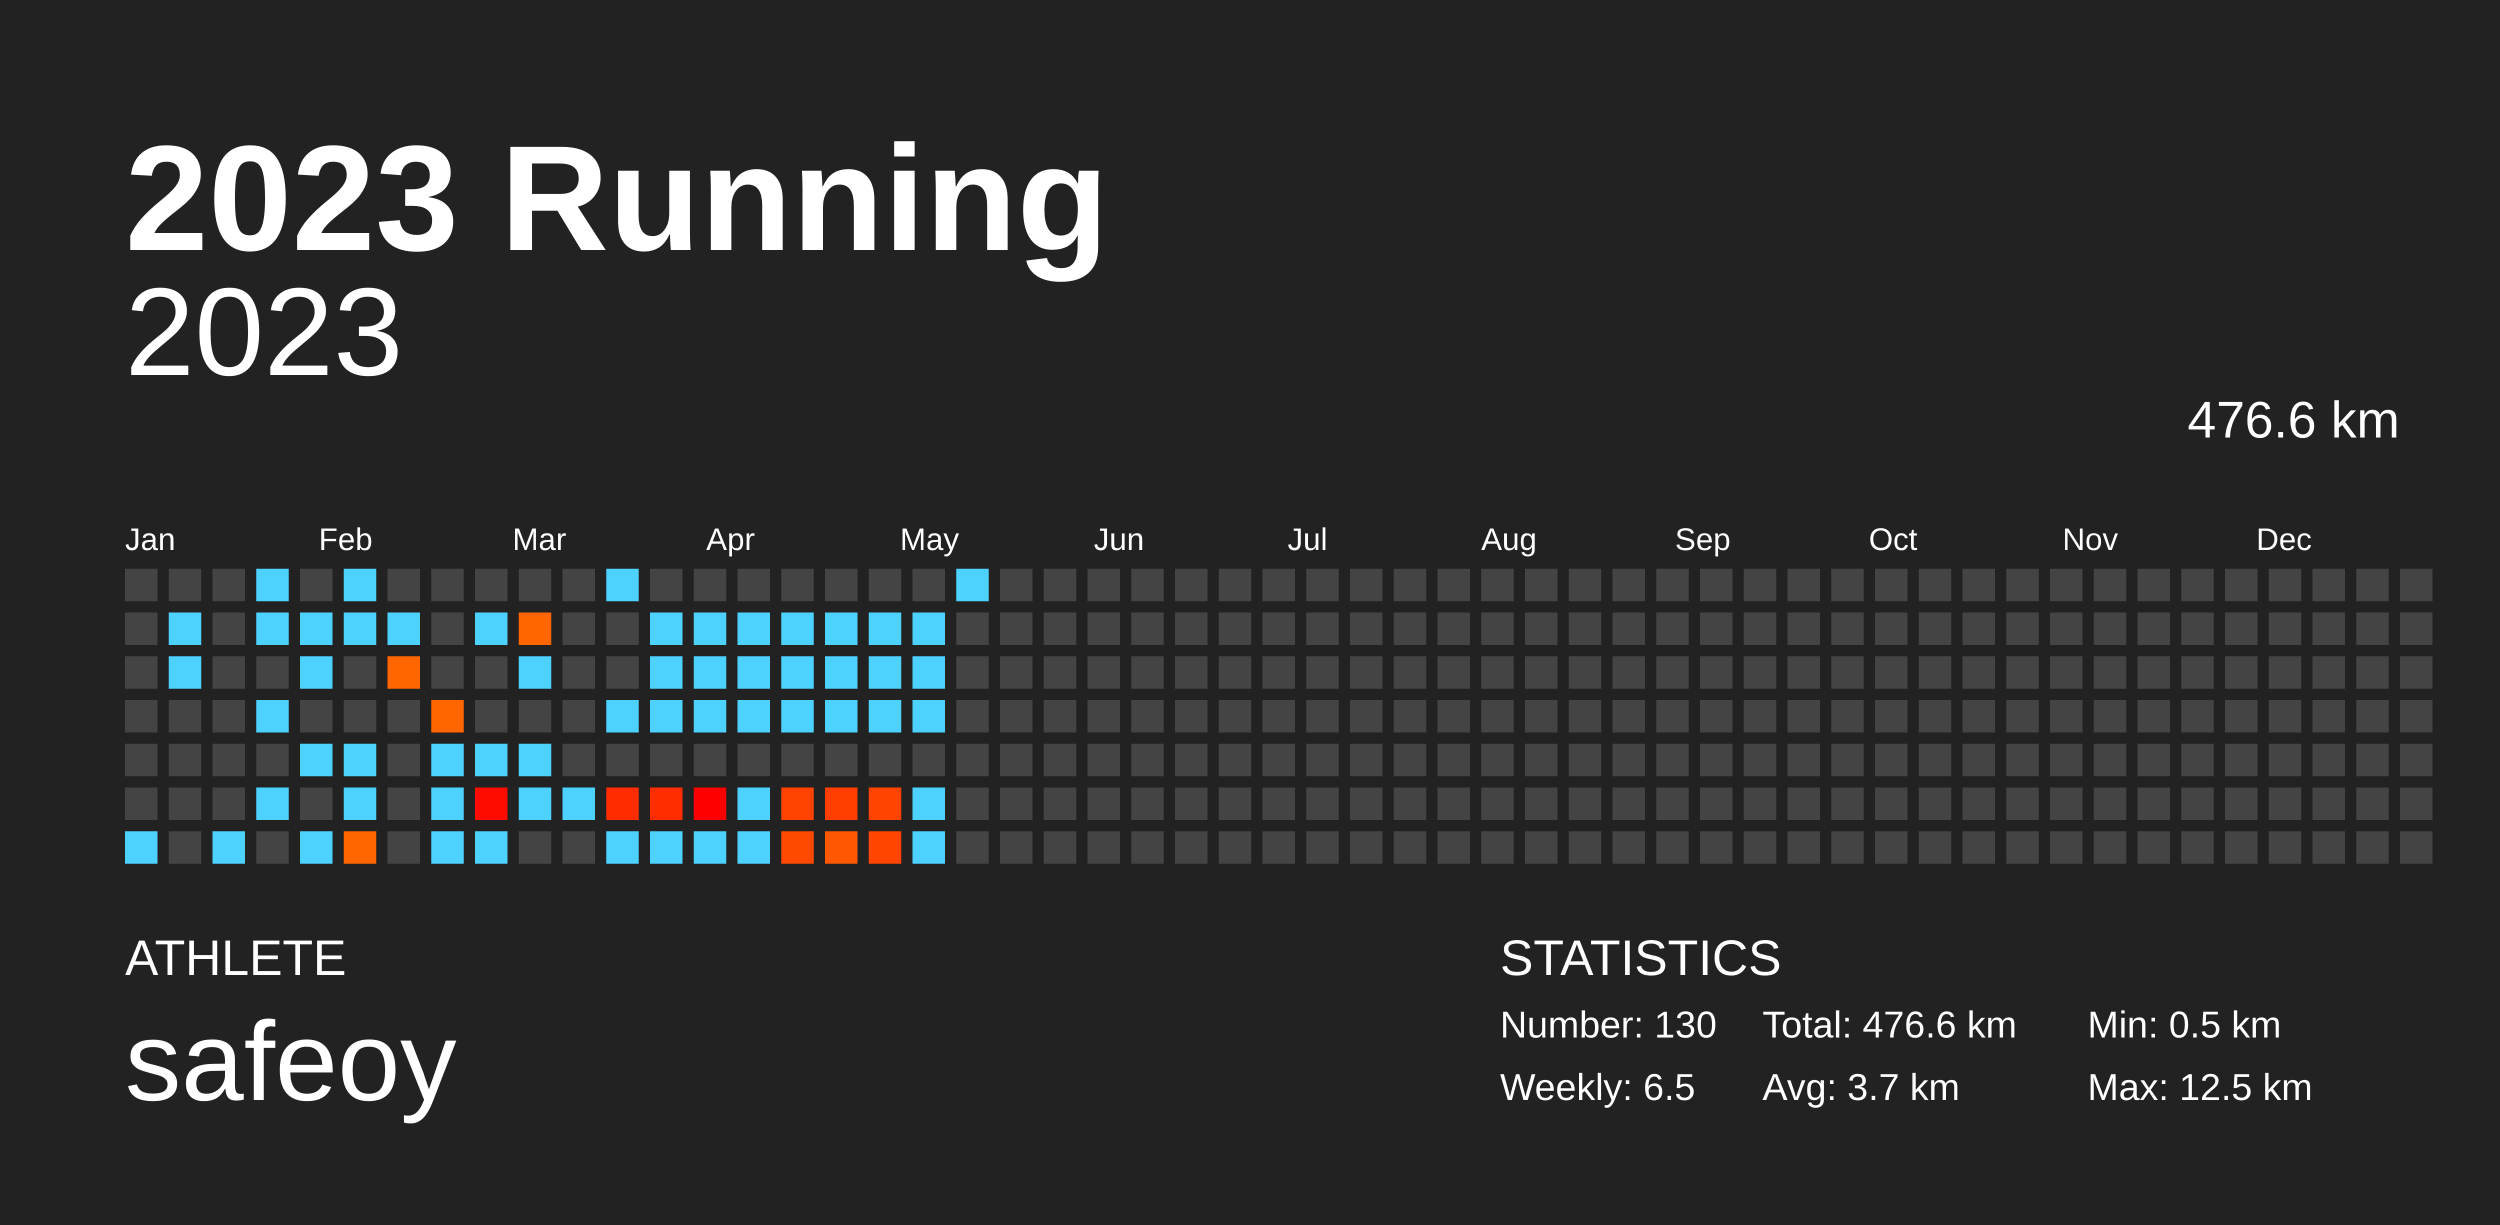
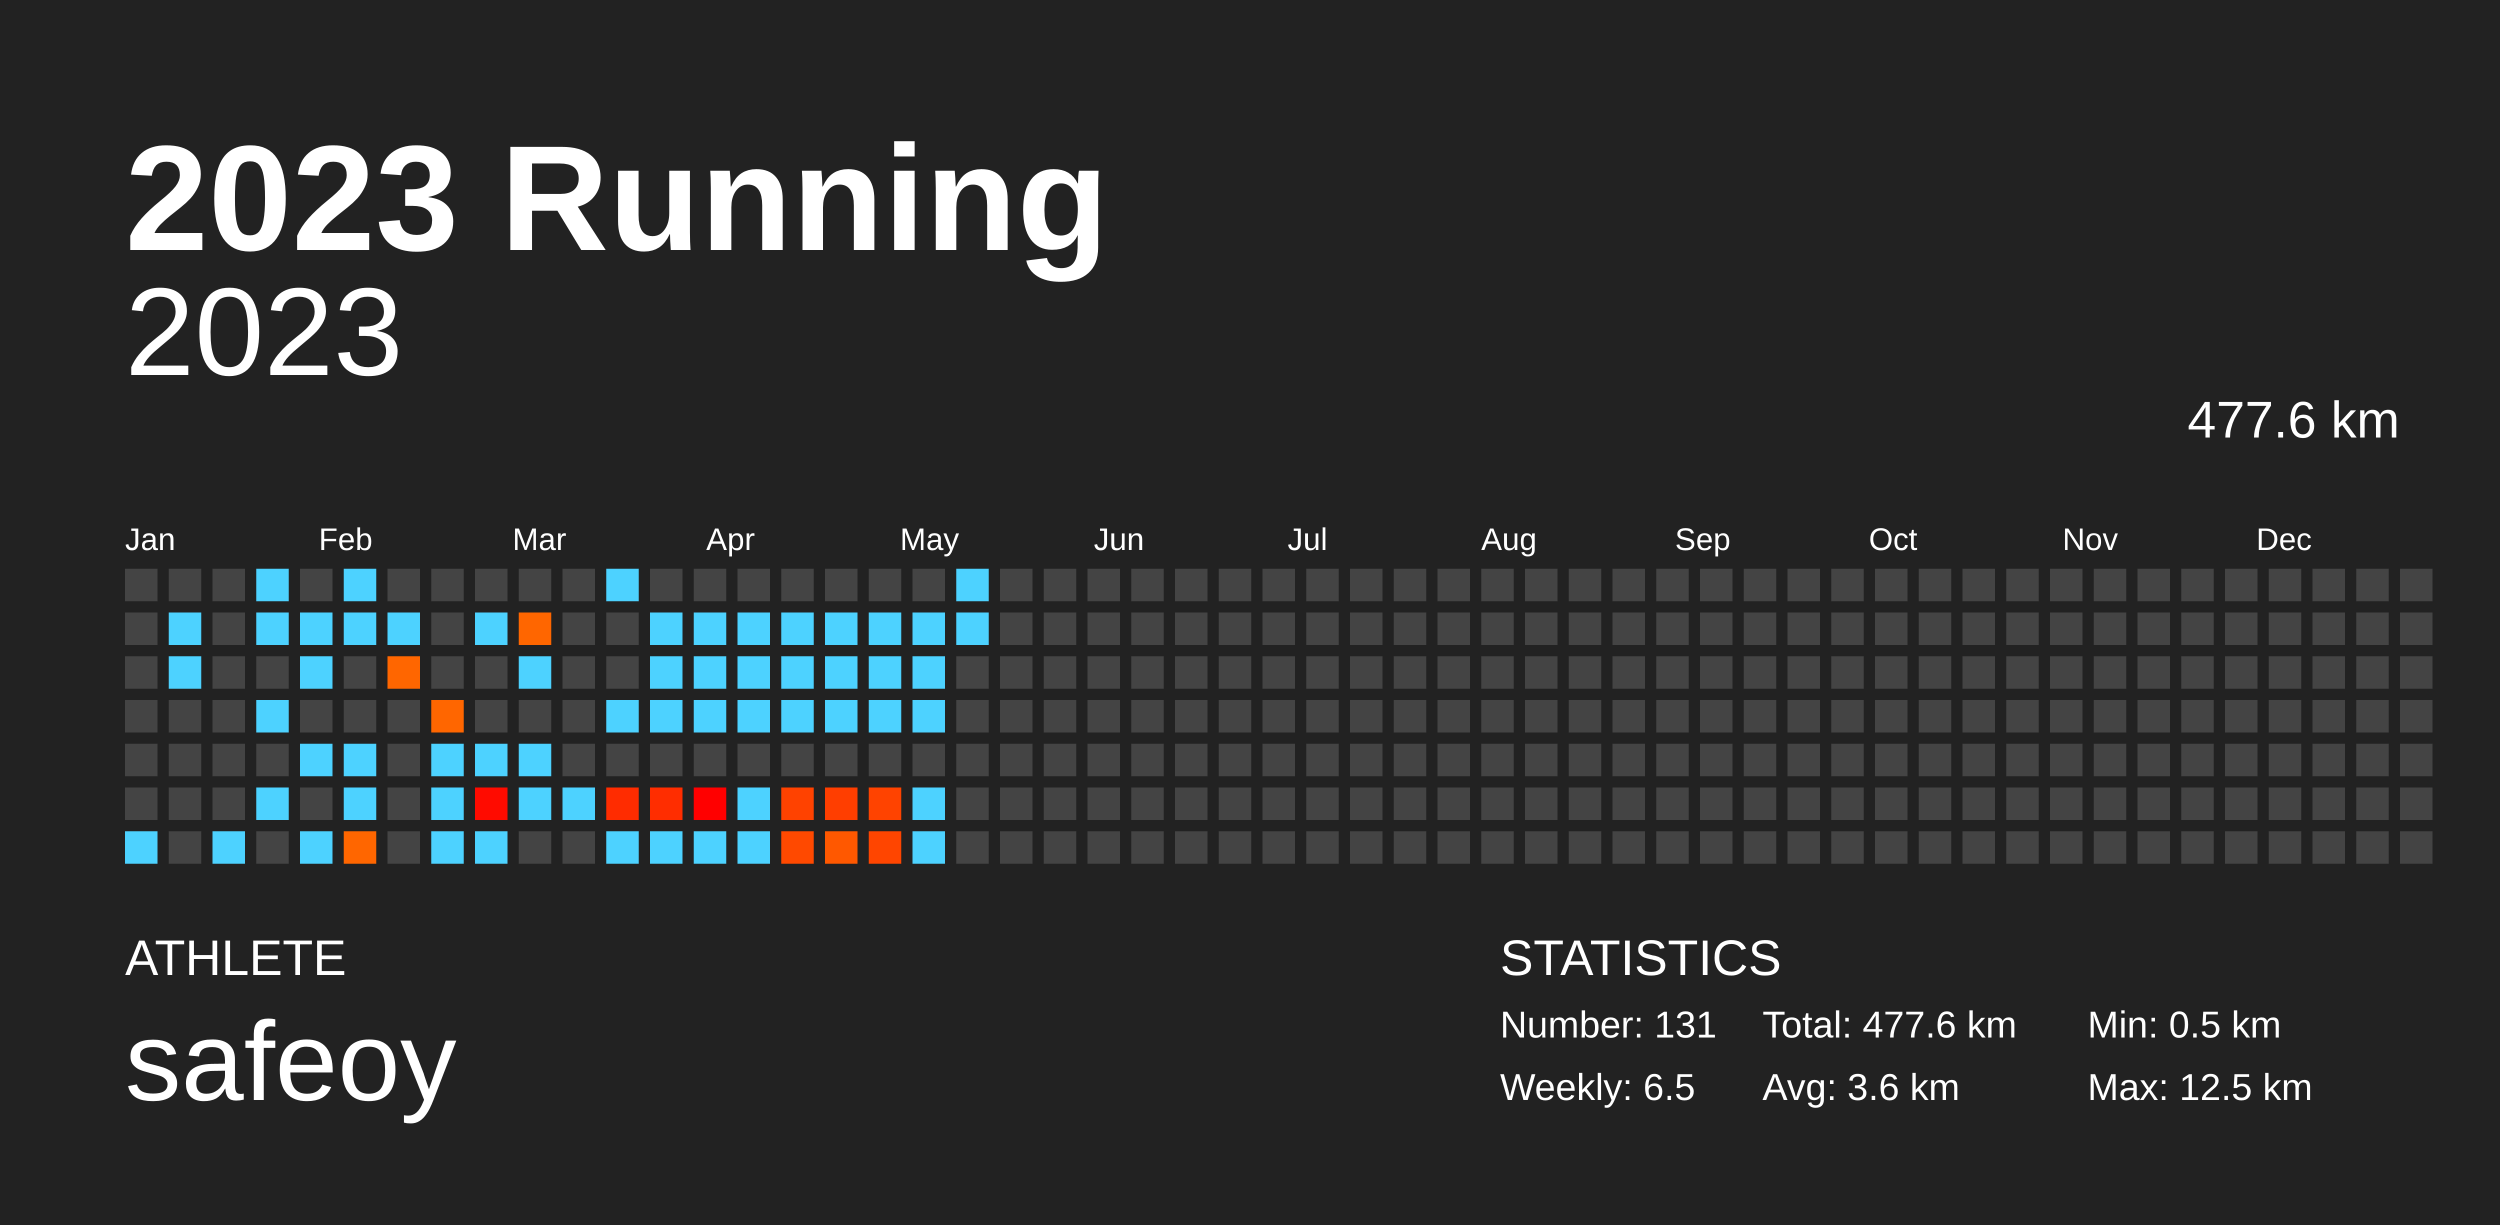
<svg xmlns="http://www.w3.org/2000/svg" baseProfile="full" height="98mm" version="1.1" viewBox="0,0,200,98" width="200mm">
  <defs />
  <rect fill="#222222" height="98" width="200" x="0" y="0" />
  <text fill="#FFFFFF" style="font-size:12px; font-family:Arial; font-weight:bold;" x="10" y="20">2023 Running</text>
  <text fill="#FFFFFF" style="font-size:4px; font-family:Arial" x="10" y="78">ATHLETE</text>
  <text fill="#FFFFFF" style="font-size:9px; font-family:Arial" x="10" y="88">safeoy</text>
  <text fill="#FFFFFF" style="font-size:4px; font-family:Arial" x="120" y="78">STATISTICS</text>
-   <text fill="#FFFFFF" style="font-size:3px; font-family:Arial" x="120" y="83">Number: 130</text>
+   <text fill="#FFFFFF" style="font-size:3px; font-family:Arial" x="120" y="83">Number: 131</text>
  <text fill="#FFFFFF" style="font-size:3px; font-family:Arial" x="120" y="88">Weekly: 6.5</text>
-   <text fill="#FFFFFF" style="font-size:3px; font-family:Arial" x="141" y="83">Total: 476.6 km</text>
-   <text fill="#FFFFFF" style="font-size:3px; font-family:Arial" x="141" y="88">Avg: 3.7 km</text>
+   <text fill="#FFFFFF" style="font-size:3px; font-family:Arial" x="141" y="83">Total: 477.6 km</text>
+   <text fill="#FFFFFF" style="font-size:3px; font-family:Arial" x="141" y="88">Avg: 3.6 km</text>
  <text fill="#FFFFFF" style="font-size:3px; font-family:Arial" x="167" y="83">Min: 0.5 km</text>
  <text fill="#FFFFFF" style="font-size:3px; font-family:Arial" x="167" y="88">Max: 12.5 km</text>
  <text alignment-baseline="hanging" fill="#FFFFFF" style="font-size:10.0px; font-family:Arial;" x="10" y="30">2023</text>
-   <text alignment-baseline="hanging" fill="#FFFFFF" style="font-size:4.125px; font-family:Arial;" x="175" y="35">476.6 km</text>
+   <text alignment-baseline="hanging" fill="#FFFFFF" style="font-size:4.125px; font-family:Arial;" x="175" y="35">477.6 km</text>
  <text fill="#FFFFFF" style="font-size:2.5px; font-family:Arial" x="10.0" y="44">Jan</text>
  <text fill="#FFFFFF" style="font-size:2.5px; font-family:Arial" x="25.5" y="44">Feb</text>
  <text fill="#FFFFFF" style="font-size:2.5px; font-family:Arial" x="41.0" y="44">Mar</text>
  <text fill="#FFFFFF" style="font-size:2.5px; font-family:Arial" x="56.5" y="44">Apr</text>
  <text fill="#FFFFFF" style="font-size:2.5px; font-family:Arial" x="72.0" y="44">May</text>
  <text fill="#FFFFFF" style="font-size:2.5px; font-family:Arial" x="87.5" y="44">Jun</text>
  <text fill="#FFFFFF" style="font-size:2.5px; font-family:Arial" x="103.0" y="44">Jul</text>
  <text fill="#FFFFFF" style="font-size:2.5px; font-family:Arial" x="118.5" y="44">Aug</text>
  <text fill="#FFFFFF" style="font-size:2.5px; font-family:Arial" x="134.0" y="44">Sep</text>
  <text fill="#FFFFFF" style="font-size:2.5px; font-family:Arial" x="149.5" y="44">Oct</text>
  <text fill="#FFFFFF" style="font-size:2.5px; font-family:Arial" x="165.0" y="44">Nov</text>
  <text fill="#FFFFFF" style="font-size:2.5px; font-family:Arial" x="180.5" y="44">Dec</text>
  <rect fill="#444444" height="2.6" width="2.6" x="10.0" y="45.5" />
  <rect fill="#444444" height="2.6" width="2.6" x="10.0" y="49.0" />
  <rect fill="#444444" height="2.6" width="2.6" x="10.0" y="52.5" />
  <rect fill="#444444" height="2.6" width="2.6" x="10.0" y="56.0" />
  <rect fill="#444444" height="2.6" width="2.6" x="10.0" y="59.5" />
  <rect fill="#444444" height="2.6" width="2.6" x="10.0" y="63.0" />
  <rect fill="#4dd2ff" height="2.6" width="2.6" x="10.0" y="66.5" />
  <rect fill="#444444" height="2.6" width="2.6" x="13.5" y="45.5" />
  <rect fill="#4dd2ff" height="2.6" width="2.6" x="13.5" y="49.0" />
  <rect fill="#4dd2ff" height="2.6" width="2.6" x="13.5" y="52.5" />
  <rect fill="#444444" height="2.6" width="2.6" x="13.5" y="56.0" />
  <rect fill="#444444" height="2.6" width="2.6" x="13.5" y="59.5" />
  <rect fill="#444444" height="2.6" width="2.6" x="13.5" y="63.0" />
  <rect fill="#444444" height="2.6" width="2.6" x="13.5" y="66.5" />
  <rect fill="#444444" height="2.6" width="2.6" x="17.0" y="45.5" />
  <rect fill="#444444" height="2.6" width="2.6" x="17.0" y="49.0" />
  <rect fill="#444444" height="2.6" width="2.6" x="17.0" y="52.5" />
  <rect fill="#444444" height="2.6" width="2.6" x="17.0" y="56.0" />
  <rect fill="#444444" height="2.6" width="2.6" x="17.0" y="59.5" />
  <rect fill="#444444" height="2.6" width="2.6" x="17.0" y="63.0" />
  <rect fill="#4dd2ff" height="2.6" width="2.6" x="17.0" y="66.5" />
  <rect fill="#4dd2ff" height="2.6" width="2.6" x="20.5" y="45.5" />
  <rect fill="#4dd2ff" height="2.6" width="2.6" x="20.5" y="49.0" />
  <rect fill="#444444" height="2.6" width="2.6" x="20.5" y="52.5" />
  <rect fill="#4dd2ff" height="2.6" width="2.6" x="20.5" y="56.0" />
  <rect fill="#444444" height="2.6" width="2.6" x="20.5" y="59.5" />
  <rect fill="#4dd2ff" height="2.6" width="2.6" x="20.5" y="63.0" />
  <rect fill="#444444" height="2.6" width="2.6" x="20.5" y="66.5" />
  <rect fill="#444444" height="2.6" width="2.6" x="24.0" y="45.5" />
  <rect fill="#4dd2ff" height="2.6" width="2.6" x="24.0" y="49.0" />
  <rect fill="#4dd2ff" height="2.6" width="2.6" x="24.0" y="52.5" />
  <rect fill="#444444" height="2.6" width="2.6" x="24.0" y="56.0" />
  <rect fill="#4dd2ff" height="2.6" width="2.6" x="24.0" y="59.5" />
  <rect fill="#444444" height="2.6" width="2.6" x="24.0" y="63.0" />
  <rect fill="#4dd2ff" height="2.6" width="2.6" x="24.0" y="66.5" />
  <rect fill="#4dd2ff" height="2.6" width="2.6" x="27.5" y="45.5" />
  <rect fill="#4dd2ff" height="2.6" width="2.6" x="27.5" y="49.0" />
  <rect fill="#444444" height="2.6" width="2.6" x="27.5" y="52.5" />
  <rect fill="#444444" height="2.6" width="2.6" x="27.5" y="56.0" />
  <rect fill="#4dd2ff" height="2.6" width="2.6" x="27.5" y="59.5" />
  <rect fill="#4dd2ff" height="2.6" width="2.6" x="27.5" y="63.0" />
  <rect fill="#ff6600" height="2.6" width="2.6" x="27.5" y="66.5" />
  <rect fill="#444444" height="2.6" width="2.6" x="31.0" y="45.5" />
  <rect fill="#4dd2ff" height="2.6" width="2.6" x="31.0" y="49.0" />
  <rect fill="#ff6600" height="2.6" width="2.6" x="31.0" y="52.5" />
  <rect fill="#444444" height="2.6" width="2.6" x="31.0" y="56.0" />
  <rect fill="#444444" height="2.6" width="2.6" x="31.0" y="59.5" />
  <rect fill="#444444" height="2.6" width="2.6" x="31.0" y="63.0" />
  <rect fill="#444444" height="2.6" width="2.6" x="31.0" y="66.5" />
  <rect fill="#444444" height="2.6" width="2.6" x="34.5" y="45.5" />
  <rect fill="#444444" height="2.6" width="2.6" x="34.5" y="49.0" />
  <rect fill="#444444" height="2.6" width="2.6" x="34.5" y="52.5" />
  <rect fill="#ff6600" height="2.6" width="2.6" x="34.5" y="56.0" />
  <rect fill="#4dd2ff" height="2.6" width="2.6" x="34.5" y="59.5" />
  <rect fill="#4dd2ff" height="2.6" width="2.6" x="34.5" y="63.0" />
  <rect fill="#4dd2ff" height="2.6" width="2.6" x="34.5" y="66.5" />
  <rect fill="#444444" height="2.6" width="2.6" x="38.0" y="45.5" />
  <rect fill="#4dd2ff" height="2.6" width="2.6" x="38.0" y="49.0" />
  <rect fill="#444444" height="2.6" width="2.6" x="38.0" y="52.5" />
  <rect fill="#444444" height="2.6" width="2.6" x="38.0" y="56.0" />
  <rect fill="#4dd2ff" height="2.6" width="2.6" x="38.0" y="59.5" />
  <rect fill="#ff0b00" height="2.6" width="2.6" x="38.0" y="63.0" />
  <rect fill="#4dd2ff" height="2.6" width="2.6" x="38.0" y="66.5" />
  <rect fill="#444444" height="2.6" width="2.6" x="41.5" y="45.5" />
  <rect fill="#ff6600" height="2.6" width="2.6" x="41.5" y="49.0" />
  <rect fill="#4dd2ff" height="2.6" width="2.6" x="41.5" y="52.5" />
  <rect fill="#444444" height="2.6" width="2.6" x="41.5" y="56.0" />
  <rect fill="#4dd2ff" height="2.6" width="2.6" x="41.5" y="59.5" />
  <rect fill="#4dd2ff" height="2.6" width="2.6" x="41.5" y="63.0" />
  <rect fill="#444444" height="2.6" width="2.6" x="41.5" y="66.5" />
  <rect fill="#444444" height="2.6" width="2.6" x="45.0" y="45.5" />
  <rect fill="#444444" height="2.6" width="2.6" x="45.0" y="49.0" />
  <rect fill="#444444" height="2.6" width="2.6" x="45.0" y="52.5" />
  <rect fill="#444444" height="2.6" width="2.6" x="45.0" y="56.0" />
  <rect fill="#444444" height="2.6" width="2.6" x="45.0" y="59.5" />
  <rect fill="#4dd2ff" height="2.6" width="2.6" x="45.0" y="63.0" />
  <rect fill="#444444" height="2.6" width="2.6" x="45.0" y="66.5" />
  <rect fill="#4dd2ff" height="2.6" width="2.6" x="48.5" y="45.5" />
  <rect fill="#444444" height="2.6" width="2.6" x="48.5" y="49.0" />
  <rect fill="#444444" height="2.6" width="2.6" x="48.5" y="52.5" />
  <rect fill="#4dd2ff" height="2.6" width="2.6" x="48.5" y="56.0" />
  <rect fill="#444444" height="2.6" width="2.6" x="48.5" y="59.5" />
  <rect fill="#ff2c00" height="2.6" width="2.6" x="48.5" y="63.0" />
  <rect fill="#4dd2ff" height="2.6" width="2.6" x="48.5" y="66.5" />
  <rect fill="#444444" height="2.6" width="2.6" x="52.0" y="45.5" />
  <rect fill="#4dd2ff" height="2.6" width="2.6" x="52.0" y="49.0" />
  <rect fill="#4dd2ff" height="2.6" width="2.6" x="52.0" y="52.5" />
  <rect fill="#4dd2ff" height="2.6" width="2.6" x="52.0" y="56.0" />
  <rect fill="#444444" height="2.6" width="2.6" x="52.0" y="59.5" />
  <rect fill="#ff2d00" height="2.6" width="2.6" x="52.0" y="63.0" />
  <rect fill="#4dd2ff" height="2.6" width="2.6" x="52.0" y="66.5" />
  <rect fill="#444444" height="2.6" width="2.6" x="55.5" y="45.5" />
  <rect fill="#4dd2ff" height="2.6" width="2.6" x="55.5" y="49.0" />
  <rect fill="#4dd2ff" height="2.6" width="2.6" x="55.5" y="52.5" />
  <rect fill="#4dd2ff" height="2.6" width="2.6" x="55.5" y="56.0" />
  <rect fill="#444444" height="2.6" width="2.6" x="55.5" y="59.5" />
  <rect fill="#ff0000" height="2.6" width="2.6" x="55.5" y="63.0" />
  <rect fill="#4dd2ff" height="2.6" width="2.6" x="55.5" y="66.5" />
  <rect fill="#444444" height="2.6" width="2.6" x="59.0" y="45.5" />
  <rect fill="#4dd2ff" height="2.6" width="2.6" x="59.0" y="49.0" />
  <rect fill="#4dd2ff" height="2.6" width="2.6" x="59.0" y="52.5" />
  <rect fill="#4dd2ff" height="2.6" width="2.6" x="59.0" y="56.0" />
  <rect fill="#444444" height="2.6" width="2.6" x="59.0" y="59.5" />
  <rect fill="#4dd2ff" height="2.6" width="2.6" x="59.0" y="63.0" />
  <rect fill="#4dd2ff" height="2.6" width="2.6" x="59.0" y="66.5" />
  <rect fill="#444444" height="2.6" width="2.6" x="62.5" y="45.5" />
  <rect fill="#4dd2ff" height="2.6" width="2.6" x="62.5" y="49.0" />
  <rect fill="#4dd2ff" height="2.6" width="2.6" x="62.5" y="52.5" />
  <rect fill="#4dd2ff" height="2.6" width="2.6" x="62.5" y="56.0" />
  <rect fill="#444444" height="2.6" width="2.6" x="62.5" y="59.5" />
  <rect fill="#ff4200" height="2.6" width="2.6" x="62.5" y="63.0" />
  <rect fill="#ff4900" height="2.6" width="2.6" x="62.5" y="66.5" />
  <rect fill="#444444" height="2.6" width="2.6" x="66.0" y="45.5" />
  <rect fill="#4dd2ff" height="2.6" width="2.6" x="66.0" y="49.0" />
  <rect fill="#4dd2ff" height="2.6" width="2.6" x="66.0" y="52.5" />
  <rect fill="#4dd2ff" height="2.6" width="2.6" x="66.0" y="56.0" />
  <rect fill="#444444" height="2.6" width="2.6" x="66.0" y="59.5" />
  <rect fill="#ff3e00" height="2.6" width="2.6" x="66.0" y="63.0" />
  <rect fill="#ff5800" height="2.6" width="2.6" x="66.0" y="66.5" />
  <rect fill="#444444" height="2.6" width="2.6" x="69.5" y="45.5" />
  <rect fill="#4dd2ff" height="2.6" width="2.6" x="69.5" y="49.0" />
  <rect fill="#4dd2ff" height="2.6" width="2.6" x="69.5" y="52.5" />
  <rect fill="#4dd2ff" height="2.6" width="2.6" x="69.5" y="56.0" />
  <rect fill="#444444" height="2.6" width="2.6" x="69.5" y="59.5" />
  <rect fill="#ff4300" height="2.6" width="2.6" x="69.5" y="63.0" />
  <rect fill="#ff4500" height="2.6" width="2.6" x="69.5" y="66.5" />
  <rect fill="#444444" height="2.6" width="2.6" x="73.0" y="45.5" />
  <rect fill="#4dd2ff" height="2.6" width="2.6" x="73.0" y="49.0" />
  <rect fill="#4dd2ff" height="2.6" width="2.6" x="73.0" y="52.5" />
  <rect fill="#4dd2ff" height="2.6" width="2.6" x="73.0" y="56.0" />
  <rect fill="#444444" height="2.6" width="2.6" x="73.0" y="59.5" />
  <rect fill="#4dd2ff" height="2.6" width="2.6" x="73.0" y="63.0" />
  <rect fill="#4dd2ff" height="2.6" width="2.6" x="73.0" y="66.5" />
  <rect fill="#4dd2ff" height="2.6" width="2.6" x="76.5" y="45.5" />
-   <rect fill="#444444" height="2.6" width="2.6" x="76.5" y="49.0" />
+   <rect fill="#4dd2ff" height="2.6" width="2.6" x="76.5" y="49.0" />
  <rect fill="#444444" height="2.6" width="2.6" x="76.5" y="52.5" />
  <rect fill="#444444" height="2.6" width="2.6" x="76.5" y="56.0" />
  <rect fill="#444444" height="2.6" width="2.6" x="76.5" y="59.5" />
  <rect fill="#444444" height="2.6" width="2.6" x="76.5" y="63.0" />
  <rect fill="#444444" height="2.6" width="2.6" x="76.5" y="66.5" />
  <rect fill="#444444" height="2.6" width="2.6" x="80.0" y="45.5" />
  <rect fill="#444444" height="2.6" width="2.6" x="80.0" y="49.0" />
  <rect fill="#444444" height="2.6" width="2.6" x="80.0" y="52.5" />
  <rect fill="#444444" height="2.6" width="2.6" x="80.0" y="56.0" />
  <rect fill="#444444" height="2.6" width="2.6" x="80.0" y="59.5" />
  <rect fill="#444444" height="2.6" width="2.6" x="80.0" y="63.0" />
  <rect fill="#444444" height="2.6" width="2.6" x="80.0" y="66.5" />
  <rect fill="#444444" height="2.6" width="2.6" x="83.5" y="45.5" />
  <rect fill="#444444" height="2.6" width="2.6" x="83.5" y="49.0" />
  <rect fill="#444444" height="2.6" width="2.6" x="83.5" y="52.5" />
  <rect fill="#444444" height="2.6" width="2.6" x="83.5" y="56.0" />
  <rect fill="#444444" height="2.6" width="2.6" x="83.5" y="59.5" />
  <rect fill="#444444" height="2.6" width="2.6" x="83.5" y="63.0" />
  <rect fill="#444444" height="2.6" width="2.6" x="83.5" y="66.5" />
  <rect fill="#444444" height="2.6" width="2.6" x="87.0" y="45.5" />
  <rect fill="#444444" height="2.6" width="2.6" x="87.0" y="49.0" />
  <rect fill="#444444" height="2.6" width="2.6" x="87.0" y="52.5" />
  <rect fill="#444444" height="2.6" width="2.6" x="87.0" y="56.0" />
  <rect fill="#444444" height="2.6" width="2.6" x="87.0" y="59.5" />
  <rect fill="#444444" height="2.6" width="2.6" x="87.0" y="63.0" />
  <rect fill="#444444" height="2.6" width="2.6" x="87.0" y="66.5" />
  <rect fill="#444444" height="2.6" width="2.6" x="90.5" y="45.5" />
  <rect fill="#444444" height="2.6" width="2.6" x="90.5" y="49.0" />
  <rect fill="#444444" height="2.6" width="2.6" x="90.5" y="52.5" />
  <rect fill="#444444" height="2.6" width="2.6" x="90.5" y="56.0" />
  <rect fill="#444444" height="2.6" width="2.6" x="90.5" y="59.5" />
  <rect fill="#444444" height="2.6" width="2.6" x="90.5" y="63.0" />
  <rect fill="#444444" height="2.6" width="2.6" x="90.5" y="66.5" />
  <rect fill="#444444" height="2.6" width="2.6" x="94.0" y="45.5" />
  <rect fill="#444444" height="2.6" width="2.6" x="94.0" y="49.0" />
  <rect fill="#444444" height="2.6" width="2.6" x="94.0" y="52.5" />
  <rect fill="#444444" height="2.6" width="2.6" x="94.0" y="56.0" />
  <rect fill="#444444" height="2.6" width="2.6" x="94.0" y="59.5" />
  <rect fill="#444444" height="2.6" width="2.6" x="94.0" y="63.0" />
  <rect fill="#444444" height="2.6" width="2.6" x="94.0" y="66.5" />
  <rect fill="#444444" height="2.6" width="2.6" x="97.5" y="45.5" />
  <rect fill="#444444" height="2.6" width="2.6" x="97.5" y="49.0" />
  <rect fill="#444444" height="2.6" width="2.6" x="97.5" y="52.5" />
  <rect fill="#444444" height="2.6" width="2.6" x="97.5" y="56.0" />
  <rect fill="#444444" height="2.6" width="2.6" x="97.5" y="59.5" />
  <rect fill="#444444" height="2.6" width="2.6" x="97.5" y="63.0" />
  <rect fill="#444444" height="2.6" width="2.6" x="97.5" y="66.5" />
  <rect fill="#444444" height="2.6" width="2.6" x="101.0" y="45.5" />
  <rect fill="#444444" height="2.6" width="2.6" x="101.0" y="49.0" />
  <rect fill="#444444" height="2.6" width="2.6" x="101.0" y="52.5" />
  <rect fill="#444444" height="2.6" width="2.6" x="101.0" y="56.0" />
  <rect fill="#444444" height="2.6" width="2.6" x="101.0" y="59.5" />
  <rect fill="#444444" height="2.6" width="2.6" x="101.0" y="63.0" />
  <rect fill="#444444" height="2.6" width="2.6" x="101.0" y="66.5" />
  <rect fill="#444444" height="2.6" width="2.6" x="104.5" y="45.5" />
  <rect fill="#444444" height="2.6" width="2.6" x="104.5" y="49.0" />
  <rect fill="#444444" height="2.6" width="2.6" x="104.5" y="52.5" />
  <rect fill="#444444" height="2.6" width="2.6" x="104.5" y="56.0" />
  <rect fill="#444444" height="2.6" width="2.6" x="104.5" y="59.5" />
  <rect fill="#444444" height="2.6" width="2.6" x="104.5" y="63.0" />
  <rect fill="#444444" height="2.6" width="2.6" x="104.5" y="66.5" />
  <rect fill="#444444" height="2.6" width="2.6" x="108.0" y="45.5" />
  <rect fill="#444444" height="2.6" width="2.6" x="108.0" y="49.0" />
  <rect fill="#444444" height="2.6" width="2.6" x="108.0" y="52.5" />
  <rect fill="#444444" height="2.6" width="2.6" x="108.0" y="56.0" />
  <rect fill="#444444" height="2.6" width="2.6" x="108.0" y="59.5" />
  <rect fill="#444444" height="2.6" width="2.6" x="108.0" y="63.0" />
  <rect fill="#444444" height="2.6" width="2.6" x="108.0" y="66.5" />
  <rect fill="#444444" height="2.6" width="2.6" x="111.5" y="45.5" />
  <rect fill="#444444" height="2.6" width="2.6" x="111.5" y="49.0" />
  <rect fill="#444444" height="2.6" width="2.6" x="111.5" y="52.5" />
  <rect fill="#444444" height="2.6" width="2.6" x="111.5" y="56.0" />
  <rect fill="#444444" height="2.6" width="2.6" x="111.5" y="59.5" />
  <rect fill="#444444" height="2.6" width="2.6" x="111.5" y="63.0" />
  <rect fill="#444444" height="2.6" width="2.6" x="111.5" y="66.5" />
  <rect fill="#444444" height="2.6" width="2.6" x="115.0" y="45.5" />
  <rect fill="#444444" height="2.6" width="2.6" x="115.0" y="49.0" />
  <rect fill="#444444" height="2.6" width="2.6" x="115.0" y="52.5" />
  <rect fill="#444444" height="2.6" width="2.6" x="115.0" y="56.0" />
  <rect fill="#444444" height="2.6" width="2.6" x="115.0" y="59.5" />
  <rect fill="#444444" height="2.6" width="2.6" x="115.0" y="63.0" />
  <rect fill="#444444" height="2.6" width="2.6" x="115.0" y="66.5" />
  <rect fill="#444444" height="2.6" width="2.6" x="118.5" y="45.5" />
  <rect fill="#444444" height="2.6" width="2.6" x="118.5" y="49.0" />
  <rect fill="#444444" height="2.6" width="2.6" x="118.5" y="52.5" />
  <rect fill="#444444" height="2.6" width="2.6" x="118.5" y="56.0" />
  <rect fill="#444444" height="2.6" width="2.6" x="118.5" y="59.5" />
  <rect fill="#444444" height="2.6" width="2.6" x="118.5" y="63.0" />
  <rect fill="#444444" height="2.6" width="2.6" x="118.5" y="66.5" />
  <rect fill="#444444" height="2.6" width="2.6" x="122.0" y="45.5" />
  <rect fill="#444444" height="2.6" width="2.6" x="122.0" y="49.0" />
  <rect fill="#444444" height="2.6" width="2.6" x="122.0" y="52.5" />
  <rect fill="#444444" height="2.6" width="2.6" x="122.0" y="56.0" />
  <rect fill="#444444" height="2.6" width="2.6" x="122.0" y="59.5" />
  <rect fill="#444444" height="2.6" width="2.6" x="122.0" y="63.0" />
  <rect fill="#444444" height="2.6" width="2.6" x="122.0" y="66.5" />
  <rect fill="#444444" height="2.6" width="2.6" x="125.5" y="45.5" />
  <rect fill="#444444" height="2.6" width="2.6" x="125.5" y="49.0" />
  <rect fill="#444444" height="2.6" width="2.6" x="125.5" y="52.5" />
  <rect fill="#444444" height="2.6" width="2.6" x="125.5" y="56.0" />
  <rect fill="#444444" height="2.6" width="2.6" x="125.5" y="59.5" />
  <rect fill="#444444" height="2.6" width="2.6" x="125.5" y="63.0" />
  <rect fill="#444444" height="2.6" width="2.6" x="125.5" y="66.5" />
  <rect fill="#444444" height="2.6" width="2.6" x="129.0" y="45.5" />
  <rect fill="#444444" height="2.6" width="2.6" x="129.0" y="49.0" />
  <rect fill="#444444" height="2.6" width="2.6" x="129.0" y="52.5" />
  <rect fill="#444444" height="2.6" width="2.6" x="129.0" y="56.0" />
  <rect fill="#444444" height="2.6" width="2.6" x="129.0" y="59.5" />
  <rect fill="#444444" height="2.6" width="2.6" x="129.0" y="63.0" />
  <rect fill="#444444" height="2.6" width="2.6" x="129.0" y="66.5" />
  <rect fill="#444444" height="2.6" width="2.6" x="132.5" y="45.5" />
  <rect fill="#444444" height="2.6" width="2.6" x="132.5" y="49.0" />
  <rect fill="#444444" height="2.6" width="2.6" x="132.5" y="52.5" />
  <rect fill="#444444" height="2.6" width="2.6" x="132.5" y="56.0" />
  <rect fill="#444444" height="2.6" width="2.6" x="132.5" y="59.5" />
  <rect fill="#444444" height="2.6" width="2.6" x="132.5" y="63.0" />
  <rect fill="#444444" height="2.6" width="2.6" x="132.5" y="66.5" />
  <rect fill="#444444" height="2.6" width="2.6" x="136.0" y="45.5" />
  <rect fill="#444444" height="2.6" width="2.6" x="136.0" y="49.0" />
  <rect fill="#444444" height="2.6" width="2.6" x="136.0" y="52.5" />
  <rect fill="#444444" height="2.6" width="2.6" x="136.0" y="56.0" />
  <rect fill="#444444" height="2.6" width="2.6" x="136.0" y="59.5" />
  <rect fill="#444444" height="2.6" width="2.6" x="136.0" y="63.0" />
  <rect fill="#444444" height="2.6" width="2.6" x="136.0" y="66.5" />
  <rect fill="#444444" height="2.6" width="2.6" x="139.5" y="45.5" />
  <rect fill="#444444" height="2.6" width="2.6" x="139.5" y="49.0" />
  <rect fill="#444444" height="2.6" width="2.6" x="139.5" y="52.5" />
  <rect fill="#444444" height="2.6" width="2.6" x="139.5" y="56.0" />
  <rect fill="#444444" height="2.6" width="2.6" x="139.5" y="59.5" />
  <rect fill="#444444" height="2.6" width="2.6" x="139.5" y="63.0" />
  <rect fill="#444444" height="2.6" width="2.6" x="139.5" y="66.5" />
  <rect fill="#444444" height="2.6" width="2.6" x="143.0" y="45.5" />
  <rect fill="#444444" height="2.6" width="2.6" x="143.0" y="49.0" />
  <rect fill="#444444" height="2.6" width="2.6" x="143.0" y="52.5" />
  <rect fill="#444444" height="2.6" width="2.6" x="143.0" y="56.0" />
  <rect fill="#444444" height="2.6" width="2.6" x="143.0" y="59.5" />
  <rect fill="#444444" height="2.6" width="2.6" x="143.0" y="63.0" />
  <rect fill="#444444" height="2.6" width="2.6" x="143.0" y="66.5" />
  <rect fill="#444444" height="2.6" width="2.6" x="146.5" y="45.5" />
  <rect fill="#444444" height="2.6" width="2.6" x="146.5" y="49.0" />
  <rect fill="#444444" height="2.6" width="2.6" x="146.5" y="52.5" />
  <rect fill="#444444" height="2.6" width="2.6" x="146.5" y="56.0" />
  <rect fill="#444444" height="2.6" width="2.6" x="146.5" y="59.5" />
  <rect fill="#444444" height="2.6" width="2.6" x="146.5" y="63.0" />
  <rect fill="#444444" height="2.6" width="2.6" x="146.5" y="66.5" />
  <rect fill="#444444" height="2.6" width="2.6" x="150.0" y="45.5" />
  <rect fill="#444444" height="2.6" width="2.6" x="150.0" y="49.0" />
  <rect fill="#444444" height="2.6" width="2.6" x="150.0" y="52.5" />
  <rect fill="#444444" height="2.6" width="2.6" x="150.0" y="56.0" />
  <rect fill="#444444" height="2.6" width="2.6" x="150.0" y="59.5" />
  <rect fill="#444444" height="2.6" width="2.6" x="150.0" y="63.0" />
  <rect fill="#444444" height="2.6" width="2.6" x="150.0" y="66.5" />
  <rect fill="#444444" height="2.6" width="2.6" x="153.5" y="45.5" />
  <rect fill="#444444" height="2.6" width="2.6" x="153.5" y="49.0" />
  <rect fill="#444444" height="2.6" width="2.6" x="153.5" y="52.5" />
  <rect fill="#444444" height="2.6" width="2.6" x="153.5" y="56.0" />
  <rect fill="#444444" height="2.6" width="2.6" x="153.5" y="59.5" />
  <rect fill="#444444" height="2.6" width="2.6" x="153.5" y="63.0" />
  <rect fill="#444444" height="2.6" width="2.6" x="153.5" y="66.5" />
  <rect fill="#444444" height="2.6" width="2.6" x="157.0" y="45.5" />
  <rect fill="#444444" height="2.6" width="2.6" x="157.0" y="49.0" />
  <rect fill="#444444" height="2.6" width="2.6" x="157.0" y="52.5" />
  <rect fill="#444444" height="2.6" width="2.6" x="157.0" y="56.0" />
  <rect fill="#444444" height="2.6" width="2.6" x="157.0" y="59.5" />
  <rect fill="#444444" height="2.6" width="2.6" x="157.0" y="63.0" />
  <rect fill="#444444" height="2.6" width="2.6" x="157.0" y="66.5" />
  <rect fill="#444444" height="2.6" width="2.6" x="160.5" y="45.5" />
  <rect fill="#444444" height="2.6" width="2.6" x="160.5" y="49.0" />
  <rect fill="#444444" height="2.6" width="2.6" x="160.5" y="52.5" />
  <rect fill="#444444" height="2.6" width="2.6" x="160.5" y="56.0" />
  <rect fill="#444444" height="2.6" width="2.6" x="160.5" y="59.5" />
  <rect fill="#444444" height="2.6" width="2.6" x="160.5" y="63.0" />
  <rect fill="#444444" height="2.6" width="2.6" x="160.5" y="66.5" />
  <rect fill="#444444" height="2.6" width="2.6" x="164.0" y="45.5" />
  <rect fill="#444444" height="2.6" width="2.6" x="164.0" y="49.0" />
  <rect fill="#444444" height="2.6" width="2.6" x="164.0" y="52.5" />
  <rect fill="#444444" height="2.6" width="2.6" x="164.0" y="56.0" />
  <rect fill="#444444" height="2.6" width="2.6" x="164.0" y="59.5" />
  <rect fill="#444444" height="2.6" width="2.6" x="164.0" y="63.0" />
  <rect fill="#444444" height="2.6" width="2.6" x="164.0" y="66.5" />
  <rect fill="#444444" height="2.6" width="2.6" x="167.5" y="45.5" />
  <rect fill="#444444" height="2.6" width="2.6" x="167.5" y="49.0" />
  <rect fill="#444444" height="2.6" width="2.6" x="167.5" y="52.5" />
  <rect fill="#444444" height="2.6" width="2.6" x="167.5" y="56.0" />
  <rect fill="#444444" height="2.6" width="2.6" x="167.5" y="59.5" />
  <rect fill="#444444" height="2.6" width="2.6" x="167.5" y="63.0" />
  <rect fill="#444444" height="2.6" width="2.6" x="167.5" y="66.5" />
  <rect fill="#444444" height="2.6" width="2.6" x="171.0" y="45.5" />
  <rect fill="#444444" height="2.6" width="2.6" x="171.0" y="49.0" />
  <rect fill="#444444" height="2.6" width="2.6" x="171.0" y="52.5" />
  <rect fill="#444444" height="2.6" width="2.6" x="171.0" y="56.0" />
  <rect fill="#444444" height="2.6" width="2.6" x="171.0" y="59.5" />
  <rect fill="#444444" height="2.6" width="2.6" x="171.0" y="63.0" />
  <rect fill="#444444" height="2.6" width="2.6" x="171.0" y="66.5" />
  <rect fill="#444444" height="2.6" width="2.6" x="174.5" y="45.5" />
  <rect fill="#444444" height="2.6" width="2.6" x="174.5" y="49.0" />
  <rect fill="#444444" height="2.6" width="2.6" x="174.5" y="52.5" />
  <rect fill="#444444" height="2.6" width="2.6" x="174.5" y="56.0" />
  <rect fill="#444444" height="2.6" width="2.6" x="174.5" y="59.5" />
  <rect fill="#444444" height="2.6" width="2.6" x="174.5" y="63.0" />
  <rect fill="#444444" height="2.6" width="2.6" x="174.5" y="66.5" />
  <rect fill="#444444" height="2.6" width="2.6" x="178.0" y="45.5" />
  <rect fill="#444444" height="2.6" width="2.6" x="178.0" y="49.0" />
  <rect fill="#444444" height="2.6" width="2.6" x="178.0" y="52.5" />
  <rect fill="#444444" height="2.6" width="2.6" x="178.0" y="56.0" />
  <rect fill="#444444" height="2.6" width="2.6" x="178.0" y="59.5" />
  <rect fill="#444444" height="2.6" width="2.6" x="178.0" y="63.0" />
  <rect fill="#444444" height="2.6" width="2.6" x="178.0" y="66.5" />
  <rect fill="#444444" height="2.6" width="2.6" x="181.5" y="45.5" />
  <rect fill="#444444" height="2.6" width="2.6" x="181.5" y="49.0" />
  <rect fill="#444444" height="2.6" width="2.6" x="181.5" y="52.5" />
  <rect fill="#444444" height="2.6" width="2.6" x="181.5" y="56.0" />
  <rect fill="#444444" height="2.6" width="2.6" x="181.5" y="59.5" />
  <rect fill="#444444" height="2.6" width="2.6" x="181.5" y="63.0" />
  <rect fill="#444444" height="2.6" width="2.6" x="181.5" y="66.5" />
  <rect fill="#444444" height="2.6" width="2.6" x="185.0" y="45.5" />
  <rect fill="#444444" height="2.6" width="2.6" x="185.0" y="49.0" />
  <rect fill="#444444" height="2.6" width="2.6" x="185.0" y="52.5" />
  <rect fill="#444444" height="2.6" width="2.6" x="185.0" y="56.0" />
  <rect fill="#444444" height="2.6" width="2.6" x="185.0" y="59.5" />
  <rect fill="#444444" height="2.6" width="2.6" x="185.0" y="63.0" />
  <rect fill="#444444" height="2.6" width="2.6" x="185.0" y="66.5" />
  <rect fill="#444444" height="2.6" width="2.6" x="188.5" y="45.5" />
  <rect fill="#444444" height="2.6" width="2.6" x="188.5" y="49.0" />
  <rect fill="#444444" height="2.6" width="2.6" x="188.5" y="52.5" />
  <rect fill="#444444" height="2.6" width="2.6" x="188.5" y="56.0" />
  <rect fill="#444444" height="2.6" width="2.6" x="188.5" y="59.5" />
  <rect fill="#444444" height="2.6" width="2.6" x="188.5" y="63.0" />
  <rect fill="#444444" height="2.6" width="2.6" x="188.5" y="66.5" />
  <rect fill="#444444" height="2.6" width="2.6" x="192.0" y="45.5" />
  <rect fill="#444444" height="2.6" width="2.6" x="192.0" y="49.0" />
  <rect fill="#444444" height="2.6" width="2.6" x="192.0" y="52.5" />
  <rect fill="#444444" height="2.6" width="2.6" x="192.0" y="56.0" />
  <rect fill="#444444" height="2.6" width="2.6" x="192.0" y="59.5" />
  <rect fill="#444444" height="2.6" width="2.6" x="192.0" y="63.0" />
  <rect fill="#444444" height="2.6" width="2.6" x="192.0" y="66.5" />
</svg>
